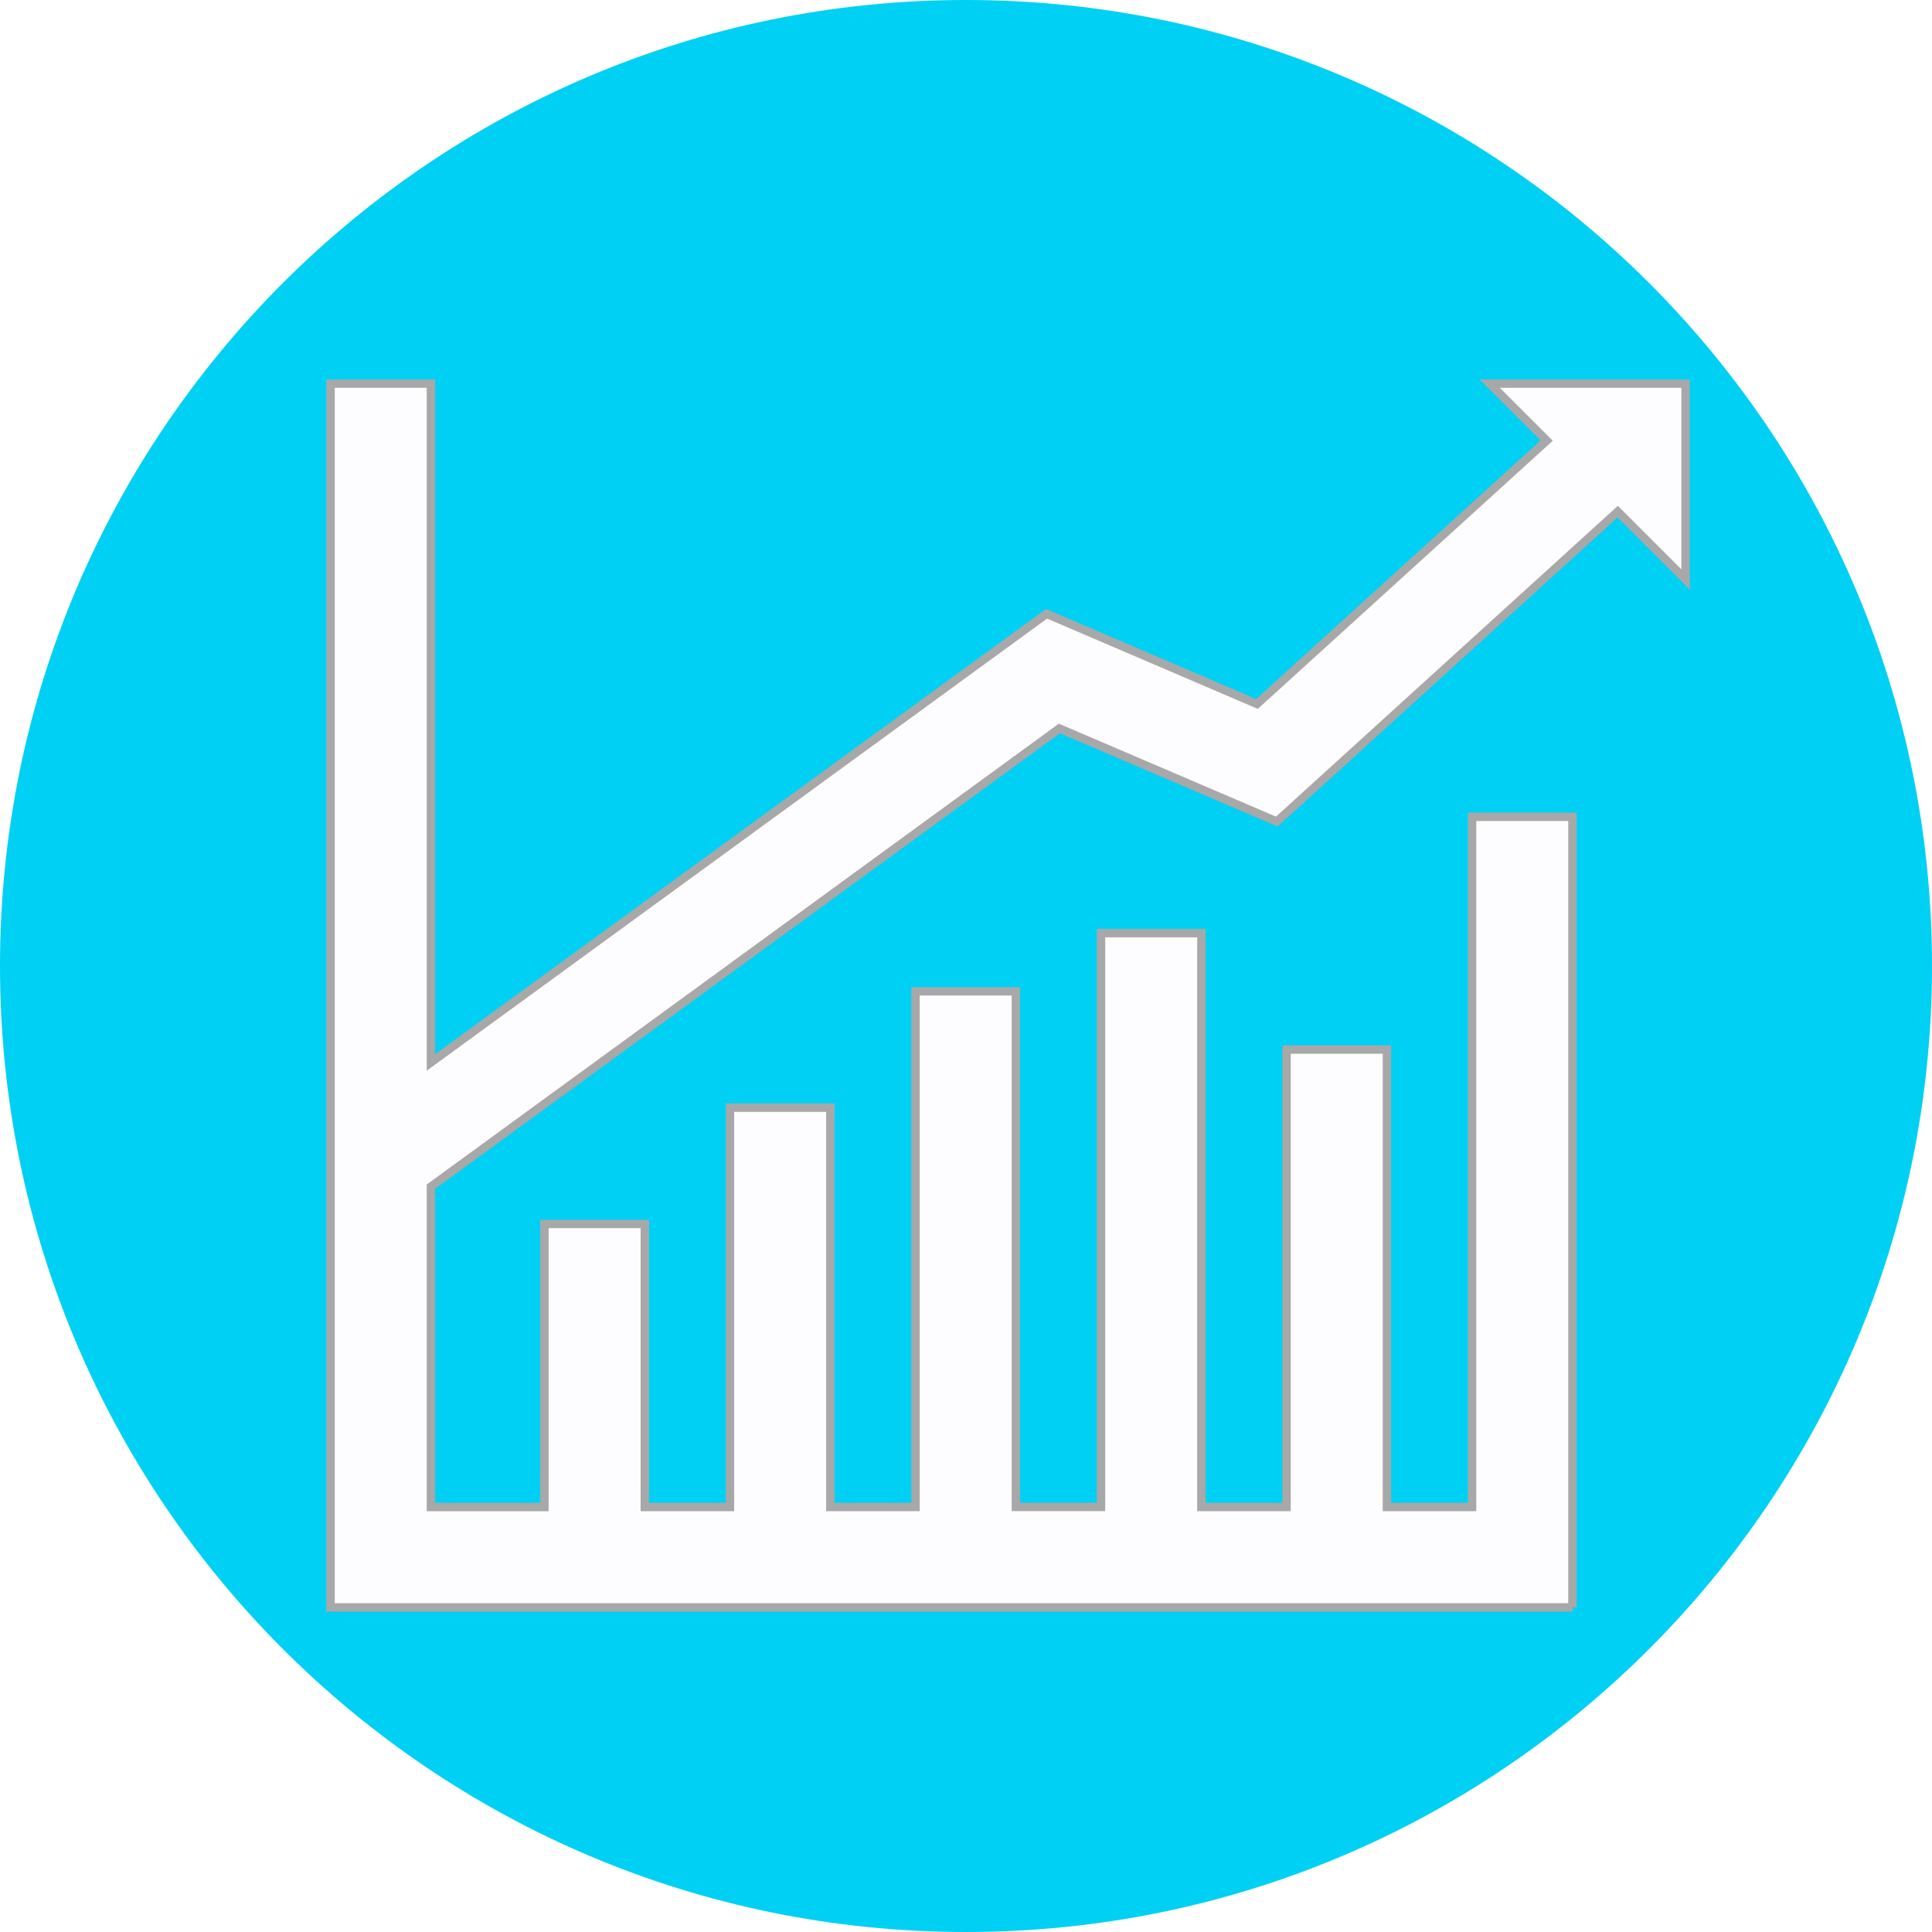
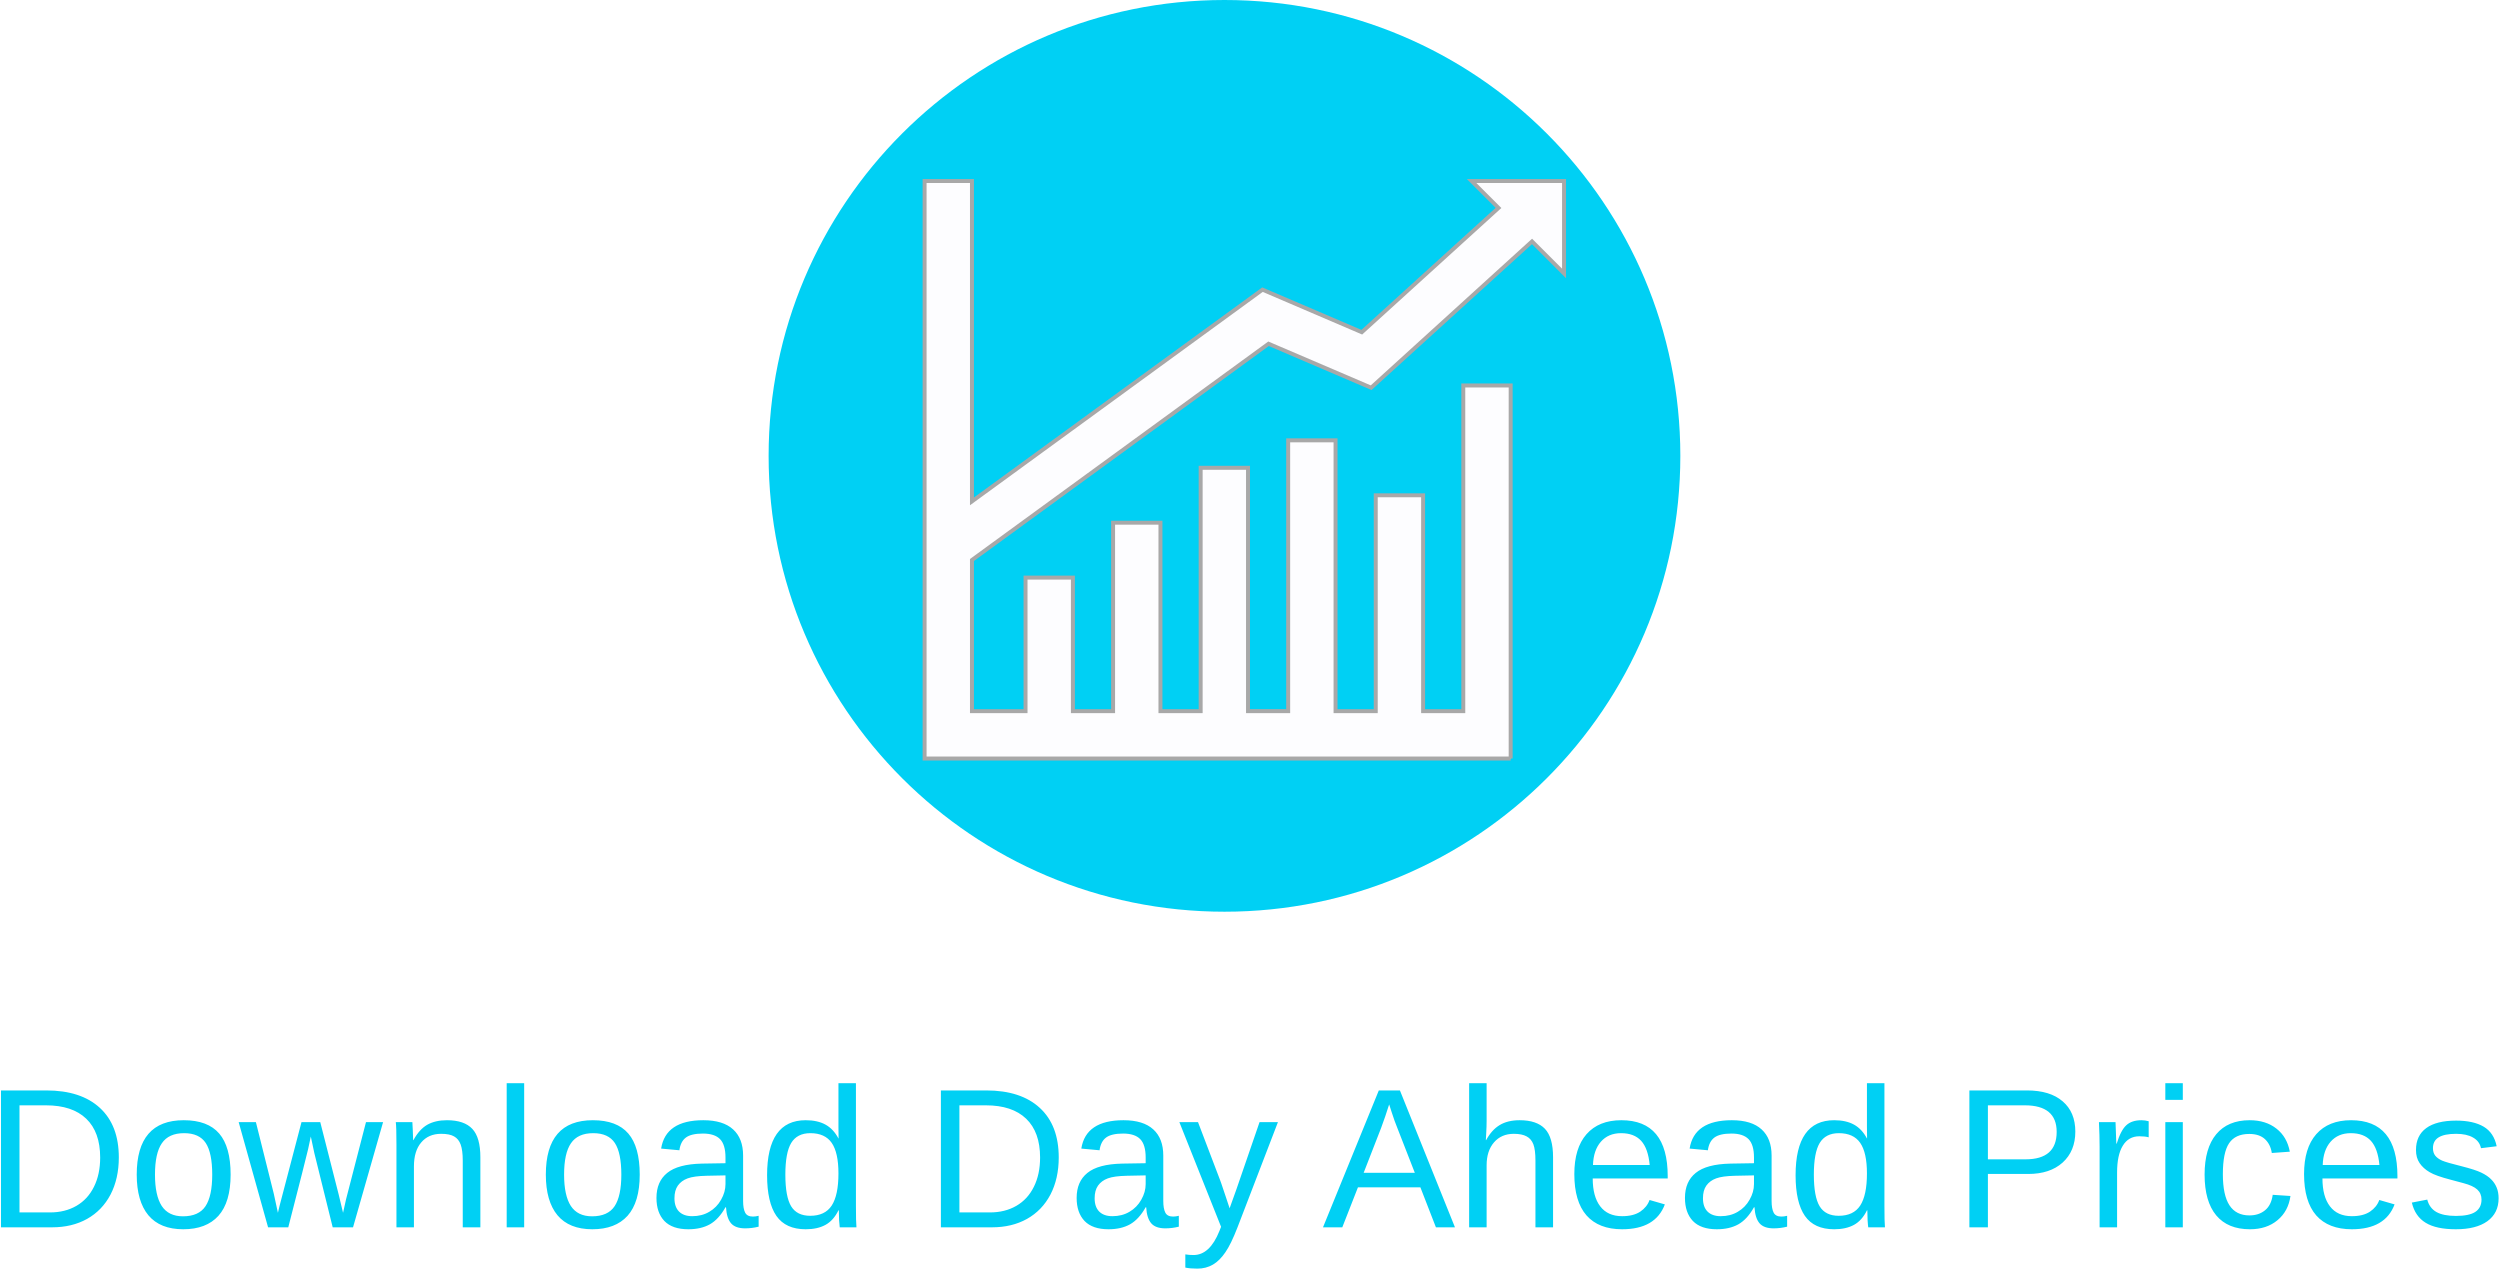
- <svg xmlns="http://www.w3.org/2000/svg" version="1.1" id="Capa_1" x="0px" y="0px" viewBox="0 0 110 110" xml:space="preserve" width="110" height="110">
+ <svg xmlns="http://www.w3.org/2000/svg" version="1.1" id="Capa_1" x="0px" y="0px" viewBox="0 0 301.629 153.128" xml:space="preserve" width="301.629" height="153.128">
  <defs id="defs4209" />
-   <circle id="circle3" r="55" cy="55" cx="55" style="fill:#00d0f4;fill-opacity:1" />
-   <g id="g4174" transform="matrix(0.4788729,0,0,0.4788729,18.81964,18.10537)" style="fill:#fdfdff;fill-opacity:1;stroke:#a8a8a8;stroke-opacity:1">
+   <circle id="circle3" r="55" cy="55" cx="147.735" style="fill:#00d0f4;fill-opacity:1" />
+   <g id="g4174" transform="matrix(0.4788729,0,0,0.4788729,111.5543,18.10537)" style="fill:#fdfdff;fill-opacity:1;stroke:#a8a8a8;stroke-opacity:1">
    <path style="fill:#fdfdff;fill-opacity:1;stroke:#a8a8a8;stroke-opacity:1" d="M 147.668,153.307 H 0 V 7.799 H 11.934 V 88.513 L 85.13,35.169 110.149,45.891 144.596,14.577 137.812,7.799 h 23.295 V 31.088 L 153.04,23.021 112.507,59.872 86.657,48.803 11.934,103.281 v 38.087 H 25.431 V 107.72 h 11.934 v 33.647 H 47.49 V 93.889 h 11.934 v 47.478 H 69.55 v -61.31 h 11.934 v 61.304 h 10.12 V 73.136 h 11.934 v 68.231 h 10.126 V 86.979 h 11.934 v 54.388 h 10.126 V 59.305 h 11.934 v 94.002 z" id="path4172" />
  </g>
-   <g id="g4176" transform="translate(-27.25912,-23.84588)">
+   <g id="g4176" transform="translate(65.47555,-23.84588)">
</g>
-   <g id="g4178" transform="translate(-27.25912,-23.84588)">
+   <g id="g4178" transform="translate(65.47555,-23.84588)">
</g>
-   <g id="g4180" transform="translate(-27.25912,-23.84588)">
+   <g id="g4180" transform="translate(65.47555,-23.84588)">
</g>
-   <g id="g4182" transform="translate(-27.25912,-23.84588)">
+   <g id="g4182" transform="translate(65.47555,-23.84588)">
</g>
-   <g id="g4184" transform="translate(-27.25912,-23.84588)">
+   <g id="g4184" transform="translate(65.47555,-23.84588)">
</g>
-   <g id="g4186" transform="translate(-27.25912,-23.84588)">
+   <g id="g4186" transform="translate(65.47555,-23.84588)">
</g>
-   <g id="g4188" transform="translate(-27.25912,-23.84588)">
+   <g id="g4188" transform="translate(65.47555,-23.84588)">
</g>
-   <g id="g4190" transform="translate(-27.25912,-23.84588)">
+   <g id="g4190" transform="translate(65.47555,-23.84588)">
</g>
-   <g id="g4192" transform="translate(-27.25912,-23.84588)">
+   <g id="g4192" transform="translate(65.47555,-23.84588)">
</g>
-   <g id="g4194" transform="translate(-27.25912,-23.84588)">
+   <g id="g4194" transform="translate(65.47555,-23.84588)">
</g>
-   <g id="g4196" transform="translate(-27.25912,-23.84588)">
+   <g id="g4196" transform="translate(65.47555,-23.84588)">
</g>
-   <g id="g4198" transform="translate(-27.25912,-23.84588)">
+   <g id="g4198" transform="translate(65.47555,-23.84588)">
</g>
-   <g id="g4200" transform="translate(-27.25912,-23.84588)">
+   <g id="g4200" transform="translate(65.47555,-23.84588)">
</g>
-   <g id="g4202" transform="translate(-27.25912,-23.84588)">
+   <g id="g4202" transform="translate(65.47555,-23.84588)">
</g>
-   <g id="g4204" transform="translate(-27.25912,-23.84588)">
+   <g id="g4204" transform="translate(65.47555,-23.84588)">
</g>
+   <g id="Artboard" transform="translate(103.2575,-163.3541)">
+ </g>
+   <g aria-label="Download Historical Wind Data" style="font-style:normal;font-variant:normal;font-weight:normal;font-stretch:normal;font-size:13.333px;line-height:1.25;font-family:Arial;-inkscape-font-specification:'Arial, Normal';font-variant-ligatures:normal;font-variant-caps:normal;font-variant-numeric:normal;font-feature-settings:normal;text-align:start;letter-spacing:0px;word-spacing:0px;writing-mode:lr-tb;text-anchor:start;fill:#000000;fill-opacity:1;stroke:none" id="text4854" transform="translate(-191.192,-275.6904)" />
+   <text xml:space="preserve" style="font-style:normal;font-variant:normal;font-weight:normal;font-stretch:normal;font-size:24px;line-height:1.25;font-family:Arial;-inkscape-font-specification:'Arial, Normal';font-variant-ligatures:normal;font-variant-caps:normal;font-variant-numeric:normal;font-feature-settings:normal;text-align:start;letter-spacing:0px;word-spacing:0px;writing-mode:lr-tb;text-anchor:start;fill:#00d0f4;fill-opacity:1;stroke:none" id="text846" y="148.077" x="-1.852">
+     <tspan id="tspan844" x="-1.852" y="148.077">Download Day Ahead Prices</tspan>
+   </text>
</svg>
